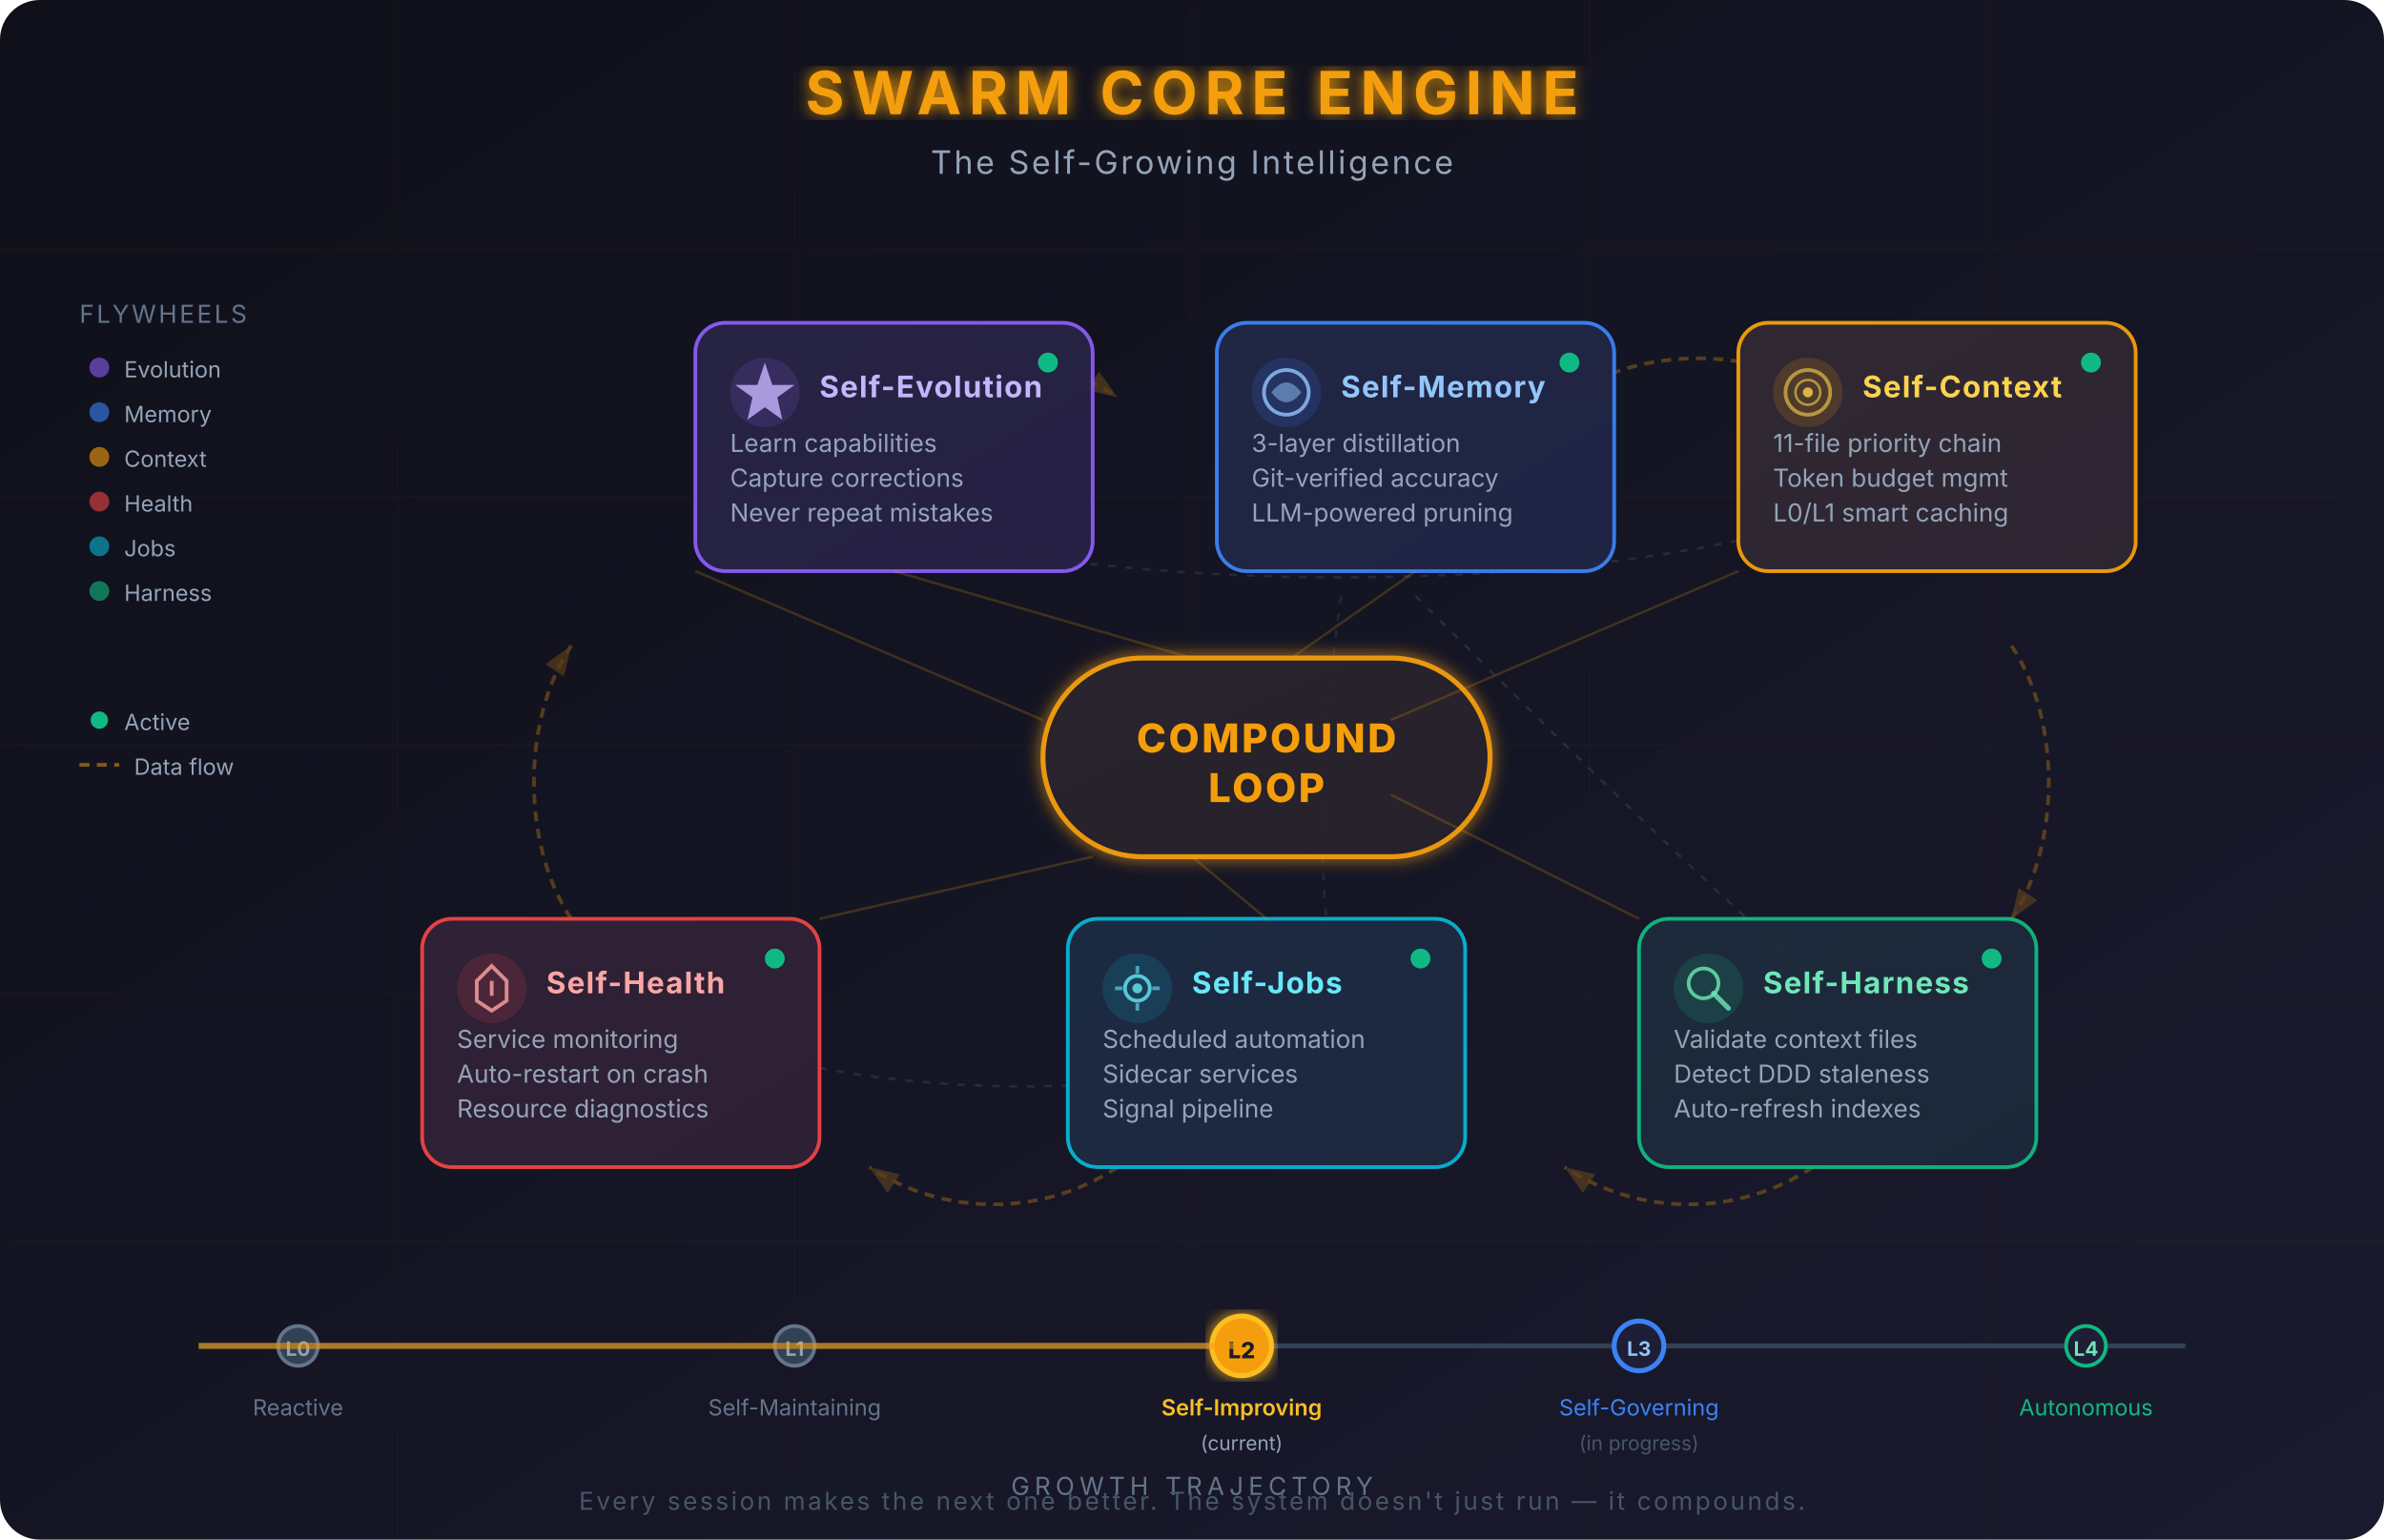
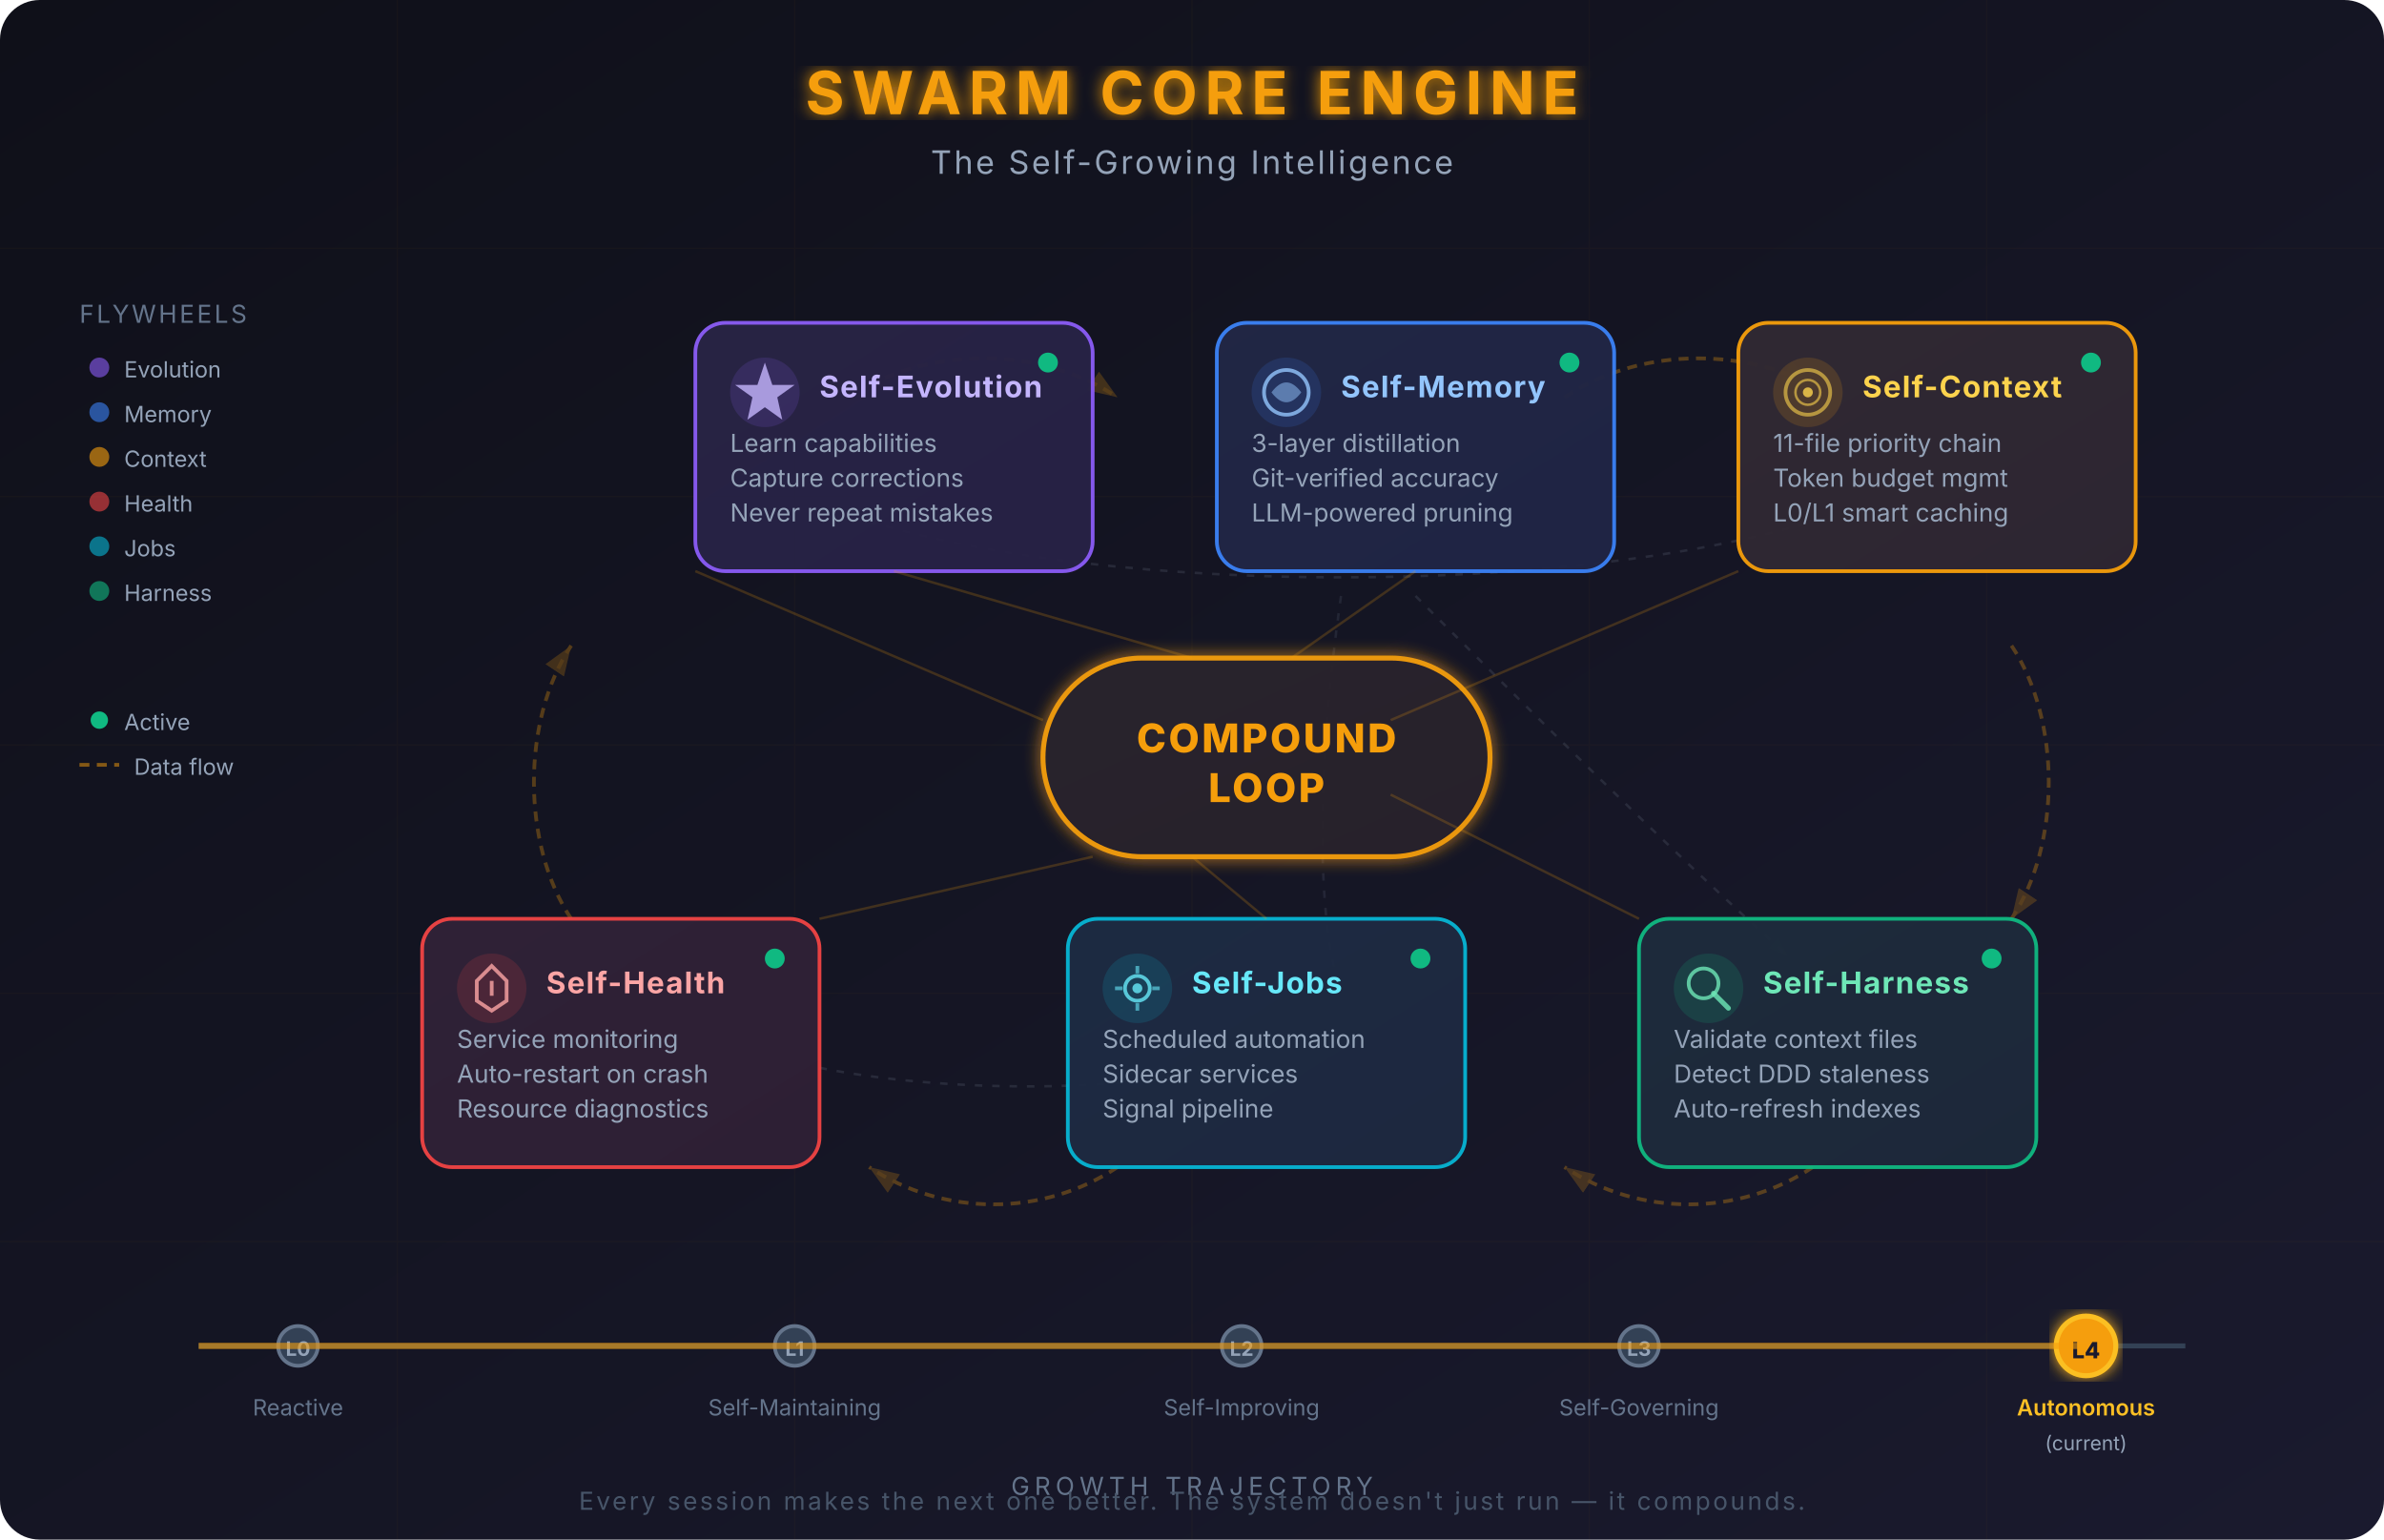
<svg xmlns="http://www.w3.org/2000/svg" viewBox="0 0 960 620" width="960" height="620">
  <defs>
    <linearGradient id="bg" x1="0%" y1="0%" x2="100%" y2="100%">
      <stop offset="0%" style="stop-color:#0f1019" />
      <stop offset="100%" style="stop-color:#1a1a2e" />
    </linearGradient>
    <linearGradient id="gold" x1="0%" y1="0%" x2="100%" y2="100%">
      <stop offset="0%" style="stop-color:#f59e0b" />
      <stop offset="100%" style="stop-color:#d97706" />
    </linearGradient>
    <linearGradient id="blue" x1="0%" y1="0%" x2="100%" y2="100%">
      <stop offset="0%" style="stop-color:#3b82f6" />
      <stop offset="100%" style="stop-color:#2563eb" />
    </linearGradient>
    <linearGradient id="purple" x1="0%" y1="0%" x2="100%" y2="100%">
      <stop offset="0%" style="stop-color:#8b5cf6" />
      <stop offset="100%" style="stop-color:#7c3aed" />
    </linearGradient>
    <linearGradient id="green" x1="0%" y1="0%" x2="100%" y2="100%">
      <stop offset="0%" style="stop-color:#10b981" />
      <stop offset="100%" style="stop-color:#059669" />
    </linearGradient>
    <linearGradient id="red" x1="0%" y1="0%" x2="100%" y2="100%">
      <stop offset="0%" style="stop-color:#ef4444" />
      <stop offset="100%" style="stop-color:#dc2626" />
    </linearGradient>
    <linearGradient id="cyan" x1="0%" y1="0%" x2="100%" y2="100%">
      <stop offset="0%" style="stop-color:#06b6d4" />
      <stop offset="100%" style="stop-color:#0891b2" />
    </linearGradient>
    <filter id="glow">
      <feGaussianBlur stdDeviation="3" result="blur" />
      <feMerge>
        <feMergeNode in="blur" />
        <feMergeNode in="SourceGraphic" />
      </feMerge>
    </filter>
    <marker id="arrowGold" markerWidth="8" markerHeight="6" refX="8" refY="3" orient="auto">
      <polygon points="0 0, 8 3, 0 6" fill="#f59e0b" opacity="0.7" />
    </marker>
    <marker id="arrowWhite" markerWidth="8" markerHeight="6" refX="8" refY="3" orient="auto">
      <polygon points="0 0, 8 3, 0 6" fill="#94a3b8" opacity="0.5" />
    </marker>
  </defs>
  <rect width="960" height="620" rx="16" fill="url(#bg)" />
  <g opacity="0.03" stroke="#f59e0b">
    <line x1="0" y1="100" x2="960" y2="100" stroke-width="0.5" />
    <line x1="0" y1="200" x2="960" y2="200" stroke-width="0.5" />
    <line x1="0" y1="300" x2="960" y2="300" stroke-width="0.5" />
    <line x1="0" y1="400" x2="960" y2="400" stroke-width="0.5" />
    <line x1="0" y1="500" x2="960" y2="500" stroke-width="0.5" />
    <line x1="160" y1="0" x2="160" y2="620" stroke-width="0.5" />
    <line x1="320" y1="0" x2="320" y2="620" stroke-width="0.5" />
    <line x1="480" y1="0" x2="480" y2="620" stroke-width="0.5" />
    <line x1="640" y1="0" x2="640" y2="620" stroke-width="0.5" />
    <line x1="800" y1="0" x2="800" y2="620" stroke-width="0.5" />
  </g>
  <text x="480" y="46" text-anchor="middle" font-family="system-ui,-apple-system,SF Pro Display,sans-serif" font-size="24" font-weight="700" fill="#f59e0b" letter-spacing="3" filter="url(#glow)">SWARM CORE ENGINE</text>
  <text x="480" y="70" text-anchor="middle" font-family="system-ui,-apple-system,sans-serif" font-size="13" fill="#94a3b8" letter-spacing="1">The Self-Growing Intelligence</text>
  <path d="M 350,155 C 380,140 420,140 450,160" stroke="#f59e0b" stroke-width="1.5" fill="none" opacity="0.3" marker-end="url(#arrowGold)" stroke-dasharray="4,3" />
  <path d="M 630,160 C 660,140 700,140 730,155" stroke="#f59e0b" stroke-width="1.5" fill="none" opacity="0.3" marker-end="url(#arrowGold)" stroke-dasharray="4,3" />
  <path d="M 810,260 C 830,290 830,340 810,370" stroke="#f59e0b" stroke-width="1.5" fill="none" opacity="0.3" marker-end="url(#arrowGold)" stroke-dasharray="4,3" />
  <path d="M 730,470 C 700,490 660,490 630,470" stroke="#f59e0b" stroke-width="1.5" fill="none" opacity="0.3" marker-end="url(#arrowGold)" stroke-dasharray="4,3" />
  <path d="M 450,470 C 420,490 380,490 350,470" stroke="#f59e0b" stroke-width="1.5" fill="none" opacity="0.3" marker-end="url(#arrowGold)" stroke-dasharray="4,3" />
  <path d="M 230,370 C 210,340 210,290 230,260" stroke="#f59e0b" stroke-width="1.5" fill="none" opacity="0.3" marker-end="url(#arrowGold)" stroke-dasharray="4,3" />
  <path d="M 570,240 C 620,290 670,340 720,385" stroke="#94a3b8" stroke-width="1" fill="none" opacity="0.15" marker-end="url(#arrowWhite)" stroke-dasharray="3,4" />
  <path d="M 350,210 C 450,240 630,240 730,210" stroke="#94a3b8" stroke-width="1" fill="none" opacity="0.15" marker-end="url(#arrowWhite)" stroke-dasharray="3,4" />
  <path d="M 330,430 C 380,440 450,440 490,430" stroke="#94a3b8" stroke-width="1" fill="none" opacity="0.15" marker-end="url(#arrowWhite)" stroke-dasharray="3,4" />
  <path d="M 540,240 C 530,310 530,370 540,400" stroke="#94a3b8" stroke-width="1" fill="none" opacity="0.12" marker-end="url(#arrowWhite)" stroke-dasharray="3,4" />
  <g transform="translate(280, 130)">
    <rect x="0" y="0" width="160" height="100" rx="12" fill="#1e1e36" stroke="#8b5cf6" stroke-width="1.5" opacity="0.95" />
    <rect x="0" y="0" width="160" height="100" rx="12" fill="url(#purple)" opacity="0.08" />
    <circle cx="28" cy="28" r="14" fill="#8b5cf6" opacity="0.15" />
    <polygon points="28,16 31,25 40,25 33,30 35,39 28,34 21,39 23,30 16,25 25,25" fill="#c4b5fd" opacity="0.8" />
    <text x="50" y="30" font-family="system-ui,-apple-system,sans-serif" font-size="12" font-weight="700" fill="#c4b5fd" letter-spacing="0.5">Self-Evolution</text>
    <text x="14" y="52" font-family="system-ui,-apple-system,sans-serif" font-size="10" fill="#94a3b8">Learn capabilities</text>
    <text x="14" y="66" font-family="system-ui,-apple-system,sans-serif" font-size="10" fill="#94a3b8">Capture corrections</text>
    <text x="14" y="80" font-family="system-ui,-apple-system,sans-serif" font-size="10" fill="#94a3b8">Never repeat mistakes</text>
    <circle cx="142" cy="16" r="4" fill="#10b981" />
  </g>
  <g transform="translate(490, 130)">
    <rect x="0" y="0" width="160" height="100" rx="12" fill="#1e1e36" stroke="#3b82f6" stroke-width="1.5" opacity="0.95" />
    <rect x="0" y="0" width="160" height="100" rx="12" fill="url(#blue)" opacity="0.08" />
    <circle cx="28" cy="28" r="14" fill="#3b82f6" opacity="0.15" />
    <circle cx="28" cy="28" r="9" fill="none" stroke="#93c5fd" stroke-width="1.5" opacity="0.8" />
    <path d="M 22,28 Q 28,20 34,28 Q 28,36 22,28" fill="#93c5fd" opacity="0.5" />
    <text x="50" y="30" font-family="system-ui,-apple-system,sans-serif" font-size="12" font-weight="700" fill="#93c5fd" letter-spacing="0.5">Self-Memory</text>
    <text x="14" y="52" font-family="system-ui,-apple-system,sans-serif" font-size="10" fill="#94a3b8">3-layer distillation</text>
    <text x="14" y="66" font-family="system-ui,-apple-system,sans-serif" font-size="10" fill="#94a3b8">Git-verified accuracy</text>
    <text x="14" y="80" font-family="system-ui,-apple-system,sans-serif" font-size="10" fill="#94a3b8">LLM-powered pruning</text>
    <circle cx="142" cy="16" r="4" fill="#10b981" />
  </g>
  <g transform="translate(700, 130)">
    <rect x="0" y="0" width="160" height="100" rx="12" fill="#1e1e36" stroke="#f59e0b" stroke-width="1.5" opacity="0.95" />
    <rect x="0" y="0" width="160" height="100" rx="12" fill="url(#gold)" opacity="0.08" />
    <circle cx="28" cy="28" r="14" fill="#f59e0b" opacity="0.15" />
    <circle cx="28" cy="28" r="9" fill="none" stroke="#fcd34d" stroke-width="1.5" opacity="0.6" />
    <circle cx="28" cy="28" r="5" fill="none" stroke="#fcd34d" stroke-width="1" opacity="0.6" />
    <circle cx="28" cy="28" r="2" fill="#fcd34d" opacity="0.8" />
    <text x="50" y="30" font-family="system-ui,-apple-system,sans-serif" font-size="12" font-weight="700" fill="#fcd34d" letter-spacing="0.5">Self-Context</text>
    <text x="14" y="52" font-family="system-ui,-apple-system,sans-serif" font-size="10" fill="#94a3b8">11-file priority chain</text>
    <text x="14" y="66" font-family="system-ui,-apple-system,sans-serif" font-size="10" fill="#94a3b8">Token budget mgmt</text>
    <text x="14" y="80" font-family="system-ui,-apple-system,sans-serif" font-size="10" fill="#94a3b8">L0/L1 smart caching</text>
    <circle cx="142" cy="16" r="4" fill="#10b981" />
  </g>
  <g transform="translate(170, 370)">
    <rect x="0" y="0" width="160" height="100" rx="12" fill="#1e1e36" stroke="#ef4444" stroke-width="1.5" opacity="0.95" />
    <rect x="0" y="0" width="160" height="100" rx="12" fill="url(#red)" opacity="0.08" />
    <circle cx="28" cy="28" r="14" fill="#ef4444" opacity="0.15" />
    <path d="M 28,19 L 34,25 L 34,33 L 28,37 L 22,33 L 22,25 Z" fill="none" stroke="#fca5a5" stroke-width="1.5" opacity="0.8" />
    <line x1="28" y1="25" x2="28" y2="31" stroke="#fca5a5" stroke-width="1.5" opacity="0.8" />
    <text x="50" y="30" font-family="system-ui,-apple-system,sans-serif" font-size="12" font-weight="700" fill="#fca5a5" letter-spacing="0.5">Self-Health</text>
    <text x="14" y="52" font-family="system-ui,-apple-system,sans-serif" font-size="10" fill="#94a3b8">Service monitoring</text>
    <text x="14" y="66" font-family="system-ui,-apple-system,sans-serif" font-size="10" fill="#94a3b8">Auto-restart on crash</text>
    <text x="14" y="80" font-family="system-ui,-apple-system,sans-serif" font-size="10" fill="#94a3b8">Resource diagnostics</text>
    <circle cx="142" cy="16" r="4" fill="#10b981" />
  </g>
  <g transform="translate(430, 370)">
    <rect x="0" y="0" width="160" height="100" rx="12" fill="#1e1e36" stroke="#06b6d4" stroke-width="1.5" opacity="0.95" />
    <rect x="0" y="0" width="160" height="100" rx="12" fill="url(#cyan)" opacity="0.08" />
    <circle cx="28" cy="28" r="14" fill="#06b6d4" opacity="0.15" />
    <circle cx="28" cy="28" r="5" fill="none" stroke="#67e8f9" stroke-width="1.5" opacity="0.8" />
    <circle cx="28" cy="28" r="2" fill="#67e8f9" opacity="0.8" />
    <g stroke="#67e8f9" stroke-width="1.5" opacity="0.6">
      <line x1="28" y1="19" x2="28" y2="22" />
      <line x1="28" y1="34" x2="28" y2="37" />
      <line x1="19" y1="28" x2="22" y2="28" />
      <line x1="34" y1="28" x2="37" y2="28" />
    </g>
    <text x="50" y="30" font-family="system-ui,-apple-system,sans-serif" font-size="12" font-weight="700" fill="#67e8f9" letter-spacing="0.5">Self-Jobs</text>
    <text x="14" y="52" font-family="system-ui,-apple-system,sans-serif" font-size="10" fill="#94a3b8">Scheduled automation</text>
    <text x="14" y="66" font-family="system-ui,-apple-system,sans-serif" font-size="10" fill="#94a3b8">Sidecar services</text>
    <text x="14" y="80" font-family="system-ui,-apple-system,sans-serif" font-size="10" fill="#94a3b8">Signal pipeline</text>
    <circle cx="142" cy="16" r="4" fill="#10b981" />
  </g>
  <g transform="translate(660, 370)">
    <rect x="0" y="0" width="160" height="100" rx="12" fill="#1e1e36" stroke="#10b981" stroke-width="1.5" opacity="0.95" />
    <rect x="0" y="0" width="160" height="100" rx="12" fill="url(#green)" opacity="0.08" />
    <circle cx="28" cy="28" r="14" fill="#10b981" opacity="0.15" />
    <circle cx="26" cy="26" r="6" fill="none" stroke="#6ee7b7" stroke-width="1.5" opacity="0.8" />
    <line x1="30" y1="30" x2="36" y2="36" stroke="#6ee7b7" stroke-width="2" opacity="0.8" stroke-linecap="round" />
    <text x="50" y="30" font-family="system-ui,-apple-system,sans-serif" font-size="12" font-weight="700" fill="#6ee7b7" letter-spacing="0.5">Self-Harness</text>
    <text x="14" y="52" font-family="system-ui,-apple-system,sans-serif" font-size="10" fill="#94a3b8">Validate context files</text>
    <text x="14" y="66" font-family="system-ui,-apple-system,sans-serif" font-size="10" fill="#94a3b8">Detect DDD staleness</text>
    <text x="14" y="80" font-family="system-ui,-apple-system,sans-serif" font-size="10" fill="#94a3b8">Auto-refresh indexes</text>
    <circle cx="142" cy="16" r="4" fill="#10b981" />
  </g>
  <g transform="translate(420, 265)">
    <rect x="0" y="0" width="180" height="80" rx="40" fill="#1a1a2e" stroke="#f59e0b" stroke-width="2" opacity="0.95" filter="url(#glow)" />
    <rect x="0" y="0" width="180" height="80" rx="40" fill="url(#gold)" opacity="0.06" />
    <text x="90" y="38" text-anchor="middle" font-family="system-ui,-apple-system,sans-serif" font-size="16" font-weight="800" fill="#f59e0b" letter-spacing="1">COMPOUND</text>
    <text x="90" y="58" text-anchor="middle" font-family="system-ui,-apple-system,sans-serif" font-size="16" font-weight="800" fill="#f59e0b" letter-spacing="1">LOOP</text>
  </g>
  <g stroke="#f59e0b" stroke-width="1" opacity="0.2">
    <line x1="480" y1="265" x2="360" y2="230" />
    <line x1="520" y1="265" x2="570" y2="230" />
    <line x1="560" y1="290" x2="700" y2="230" />
    <line x1="560" y1="320" x2="660" y2="370" />
    <line x1="480" y1="345" x2="510" y2="370" />
    <line x1="440" y1="345" x2="330" y2="370" />
    <line x1="420" y1="290" x2="280" y2="230" />
  </g>
  <g transform="translate(80, 520)">
    <line x1="0" y1="22" x2="800" y2="22" stroke="#334155" stroke-width="2" />
    <circle cx="40" cy="22" r="8" fill="#334155" stroke="#64748b" stroke-width="1.5" />
    <text x="40" y="26" text-anchor="middle" font-family="system-ui,-apple-system,sans-serif" font-size="8" font-weight="700" fill="#94a3b8">L0</text>
    <text x="40" y="50" text-anchor="middle" font-family="system-ui,-apple-system,sans-serif" font-size="9" fill="#64748b">Reactive</text>
    <circle cx="240" cy="22" r="8" fill="#334155" stroke="#64748b" stroke-width="1.5" />
    <text x="240" y="26" text-anchor="middle" font-family="system-ui,-apple-system,sans-serif" font-size="8" font-weight="700" fill="#94a3b8">L1</text>
    <text x="240" y="50" text-anchor="middle" font-family="system-ui,-apple-system,sans-serif" font-size="9" fill="#64748b">Self-Maintaining</text>
-     <circle cx="420" cy="22" r="12" fill="#f59e0b" stroke="#fbbf24" stroke-width="2" filter="url(#glow)" />
-     <text x="420" y="27" text-anchor="middle" font-family="system-ui,-apple-system,sans-serif" font-size="9" font-weight="800" fill="#1a1a2e">L2</text>
-     <text x="420" y="50" text-anchor="middle" font-family="system-ui,-apple-system,sans-serif" font-size="9" font-weight="600" fill="#fbbf24">Self-Improving</text>
-     <text x="420" y="64" text-anchor="middle" font-family="system-ui,-apple-system,sans-serif" font-size="8" fill="#94a3b8">(current)</text>
-     <circle cx="580" cy="22" r="10" fill="#1e1e36" stroke="#3b82f6" stroke-width="2" />
-     <text x="580" y="26" text-anchor="middle" font-family="system-ui,-apple-system,sans-serif" font-size="8" font-weight="700" fill="#93c5fd">L3</text>
-     <text x="580" y="50" text-anchor="middle" font-family="system-ui,-apple-system,sans-serif" font-size="9" fill="#3b82f6">Self-Governing</text>
-     <text x="580" y="64" text-anchor="middle" font-family="system-ui,-apple-system,sans-serif" font-size="8" fill="#475569">(in progress)</text>
-     <circle cx="760" cy="22" r="8" fill="#1e1e36" stroke="#10b981" stroke-width="1.5" />
-     <text x="760" y="26" text-anchor="middle" font-family="system-ui,-apple-system,sans-serif" font-size="8" font-weight="700" fill="#6ee7b7">L4</text>
-     <text x="760" y="50" text-anchor="middle" font-family="system-ui,-apple-system,sans-serif" font-size="9" fill="#10b981">Autonomous</text>
-     <line x1="0" y1="22" x2="420" y2="22" stroke="#f59e0b" stroke-width="2.5" opacity="0.6" />
+     <circle cx="420" cy="22" r="8" fill="#334155" stroke="#64748b" stroke-width="1.5" />
+     <text x="420" y="26" text-anchor="middle" font-family="system-ui,-apple-system,sans-serif" font-size="8" font-weight="700" fill="#94a3b8">L2</text>
+     <text x="420" y="50" text-anchor="middle" font-family="system-ui,-apple-system,sans-serif" font-size="9" fill="#64748b">Self-Improving</text>
+     <circle cx="580" cy="22" r="8" fill="#334155" stroke="#64748b" stroke-width="1.5" />
+     <text x="580" y="26" text-anchor="middle" font-family="system-ui,-apple-system,sans-serif" font-size="8" font-weight="700" fill="#94a3b8">L3</text>
+     <text x="580" y="50" text-anchor="middle" font-family="system-ui,-apple-system,sans-serif" font-size="9" fill="#64748b">Self-Governing</text>
+     <circle cx="760" cy="22" r="12" fill="#f59e0b" stroke="#fbbf24" stroke-width="2" filter="url(#glow)" />
+     <text x="760" y="27" text-anchor="middle" font-family="system-ui,-apple-system,sans-serif" font-size="9" font-weight="800" fill="#1a1a2e">L4</text>
+     <text x="760" y="50" text-anchor="middle" font-family="system-ui,-apple-system,sans-serif" font-size="9" font-weight="600" fill="#fbbf24">Autonomous</text>
+     <text x="760" y="64" text-anchor="middle" font-family="system-ui,-apple-system,sans-serif" font-size="8" fill="#94a3b8">(current)</text>
+     <line x1="0" y1="22" x2="760" y2="22" stroke="#f59e0b" stroke-width="2.5" opacity="0.6" />
    <text x="400" y="82" text-anchor="middle" font-family="system-ui,-apple-system,sans-serif" font-size="10" fill="#64748b" letter-spacing="2">GROWTH TRAJECTORY</text>
  </g>
  <g transform="translate(32, 130)">
    <text x="0" y="0" font-family="system-ui,-apple-system,sans-serif" font-size="10" fill="#64748b" letter-spacing="1">FLYWHEELS</text>
    <circle cx="8" cy="18" r="4" fill="#8b5cf6" opacity="0.6" />
    <text x="18" y="22" font-family="system-ui,-apple-system,sans-serif" font-size="9" fill="#94a3b8">Evolution</text>
    <circle cx="8" cy="36" r="4" fill="#3b82f6" opacity="0.6" />
    <text x="18" y="40" font-family="system-ui,-apple-system,sans-serif" font-size="9" fill="#94a3b8">Memory</text>
    <circle cx="8" cy="54" r="4" fill="#f59e0b" opacity="0.6" />
    <text x="18" y="58" font-family="system-ui,-apple-system,sans-serif" font-size="9" fill="#94a3b8">Context</text>
    <circle cx="8" cy="72" r="4" fill="#ef4444" opacity="0.6" />
    <text x="18" y="76" font-family="system-ui,-apple-system,sans-serif" font-size="9" fill="#94a3b8">Health</text>
    <circle cx="8" cy="90" r="4" fill="#06b6d4" opacity="0.6" />
    <text x="18" y="94" font-family="system-ui,-apple-system,sans-serif" font-size="9" fill="#94a3b8">Jobs</text>
    <circle cx="8" cy="108" r="4" fill="#10b981" opacity="0.6" />
    <text x="18" y="112" font-family="system-ui,-apple-system,sans-serif" font-size="9" fill="#94a3b8">Harness</text>
  </g>
  <g transform="translate(32, 290)">
    <circle cx="8" cy="0" r="3.5" fill="#10b981" />
    <text x="18" y="4" font-family="system-ui,-apple-system,sans-serif" font-size="9" fill="#94a3b8">Active</text>
    <line x1="0" y1="18" x2="16" y2="18" stroke="#f59e0b" stroke-width="1.5" stroke-dasharray="4,3" opacity="0.5" />
    <text x="22" y="22" font-family="system-ui,-apple-system,sans-serif" font-size="9" fill="#94a3b8">Data flow</text>
  </g>
  <text x="480" y="608" text-anchor="middle" font-family="system-ui,-apple-system,sans-serif" font-size="10" fill="#475569" letter-spacing="1">Every session makes the next one better. The system doesn't just run — it compounds.</text>
</svg>
